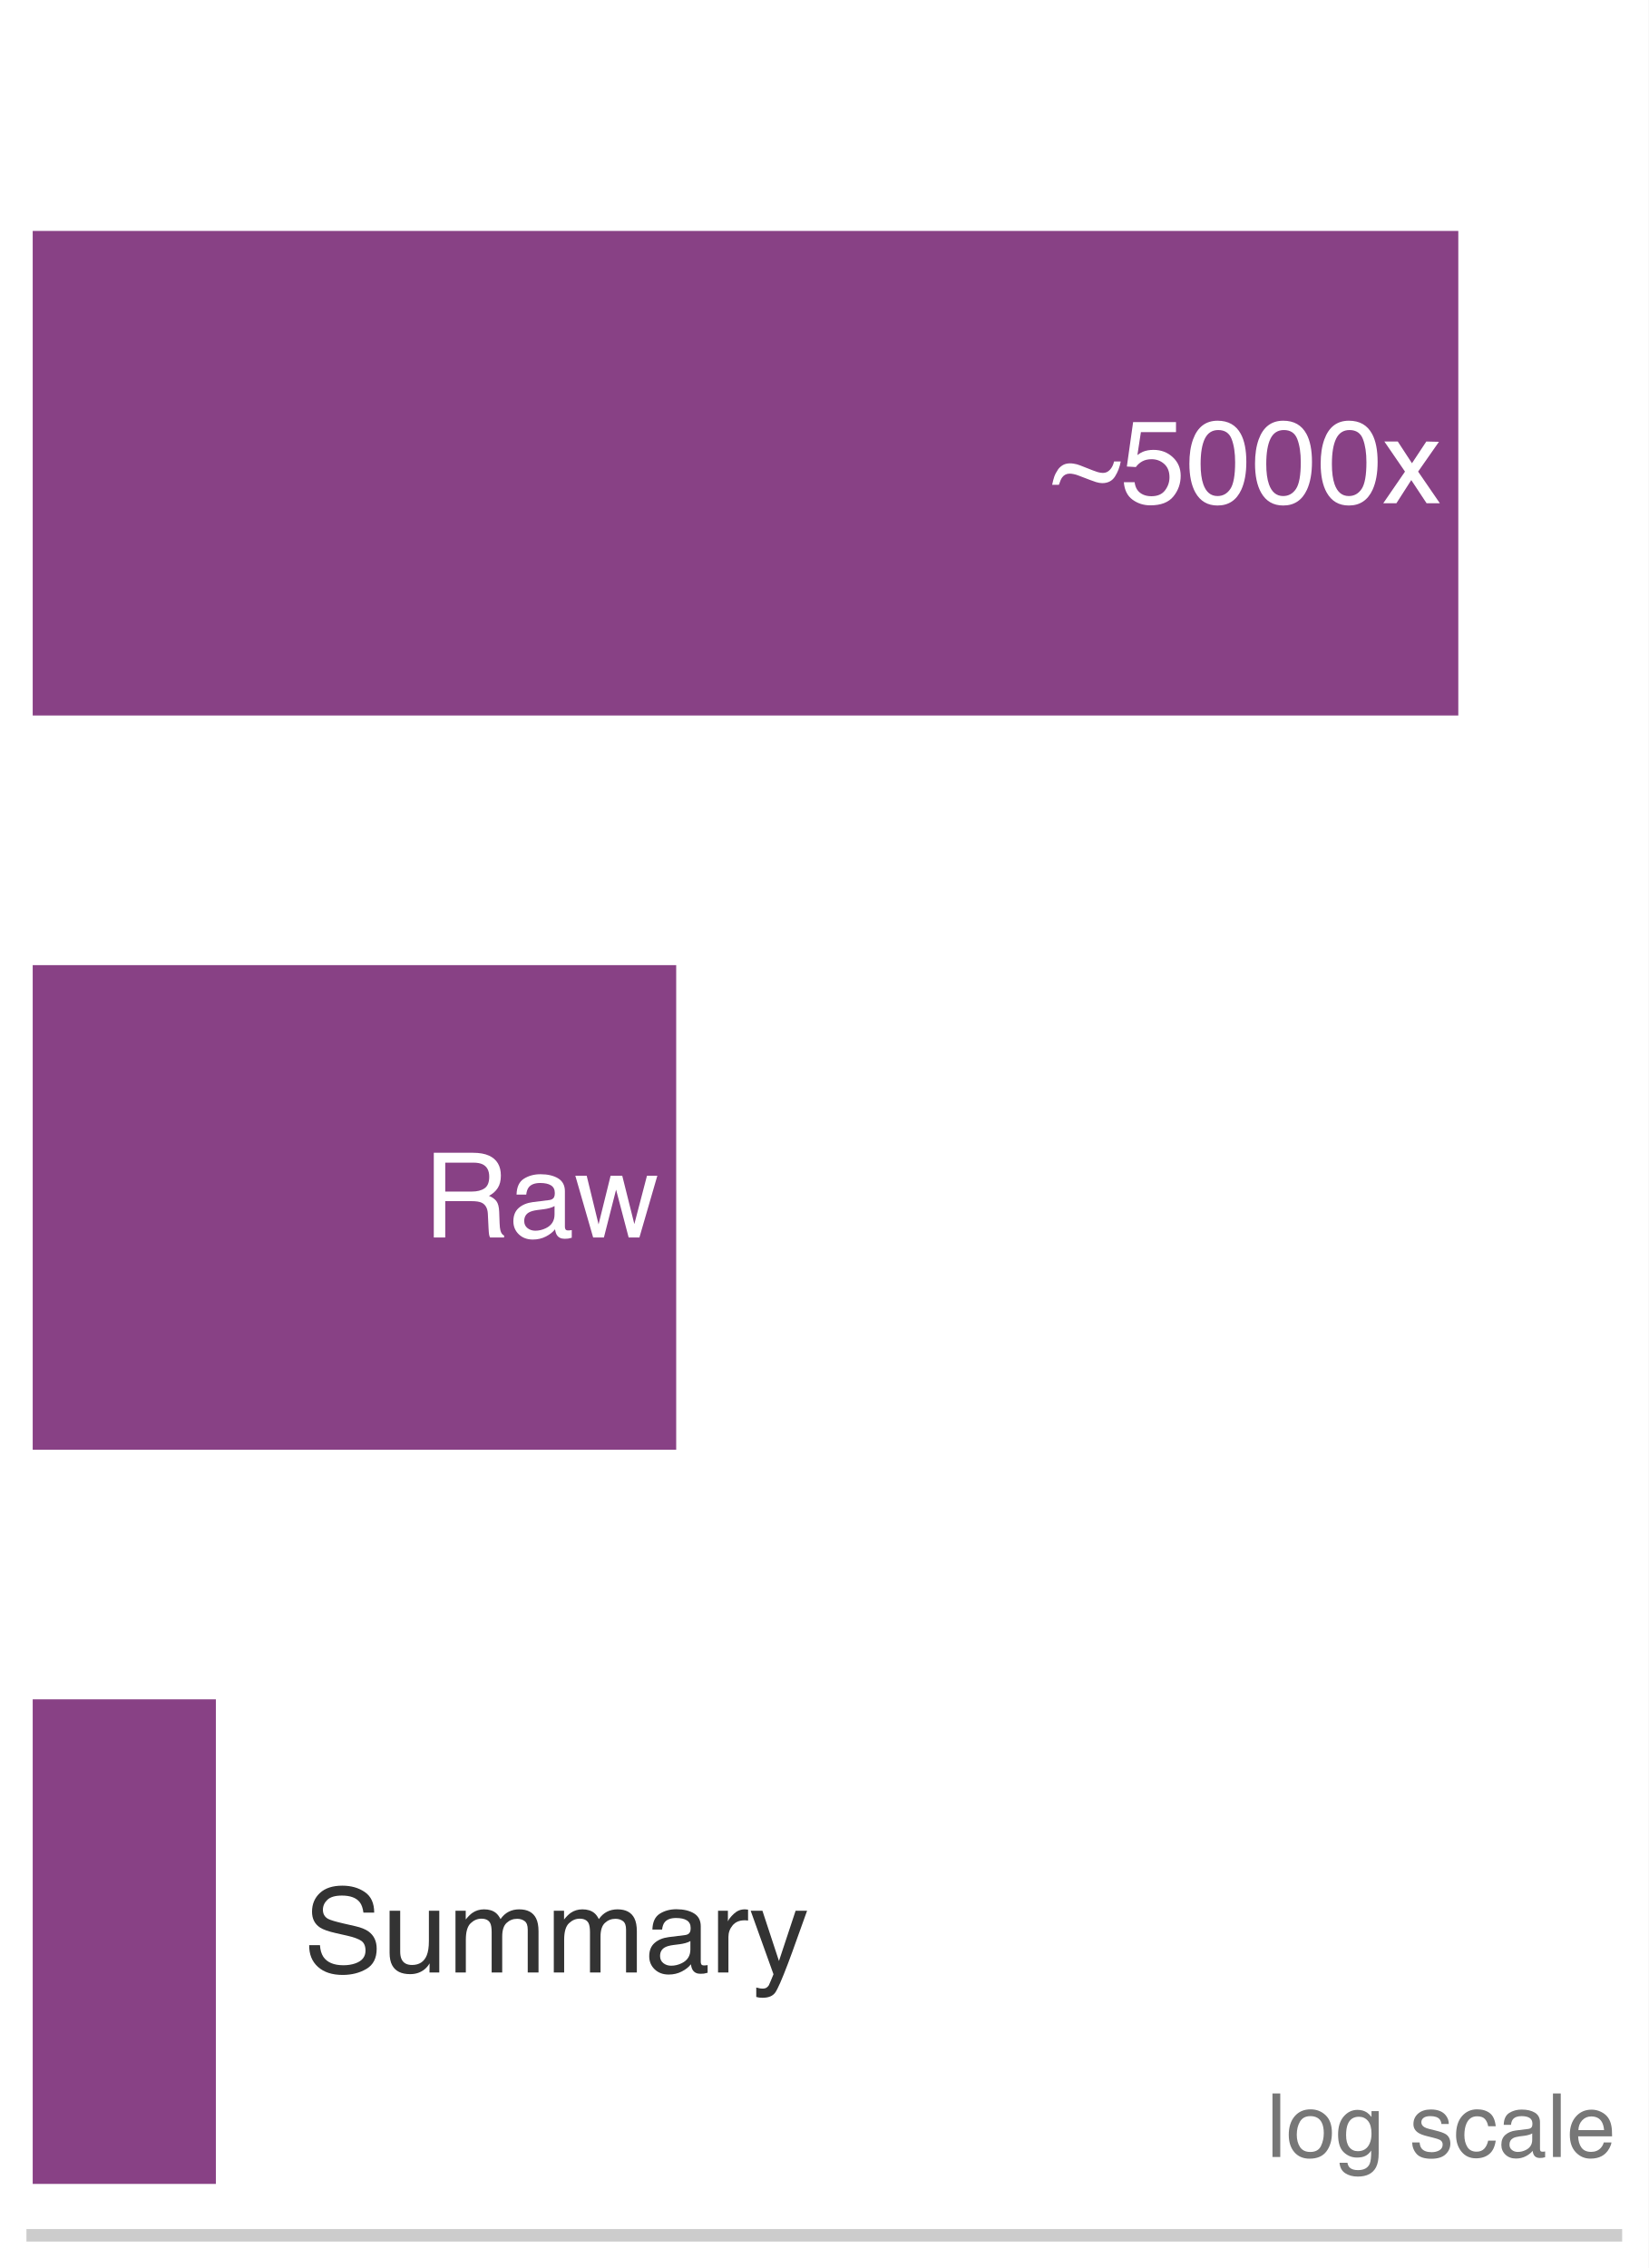
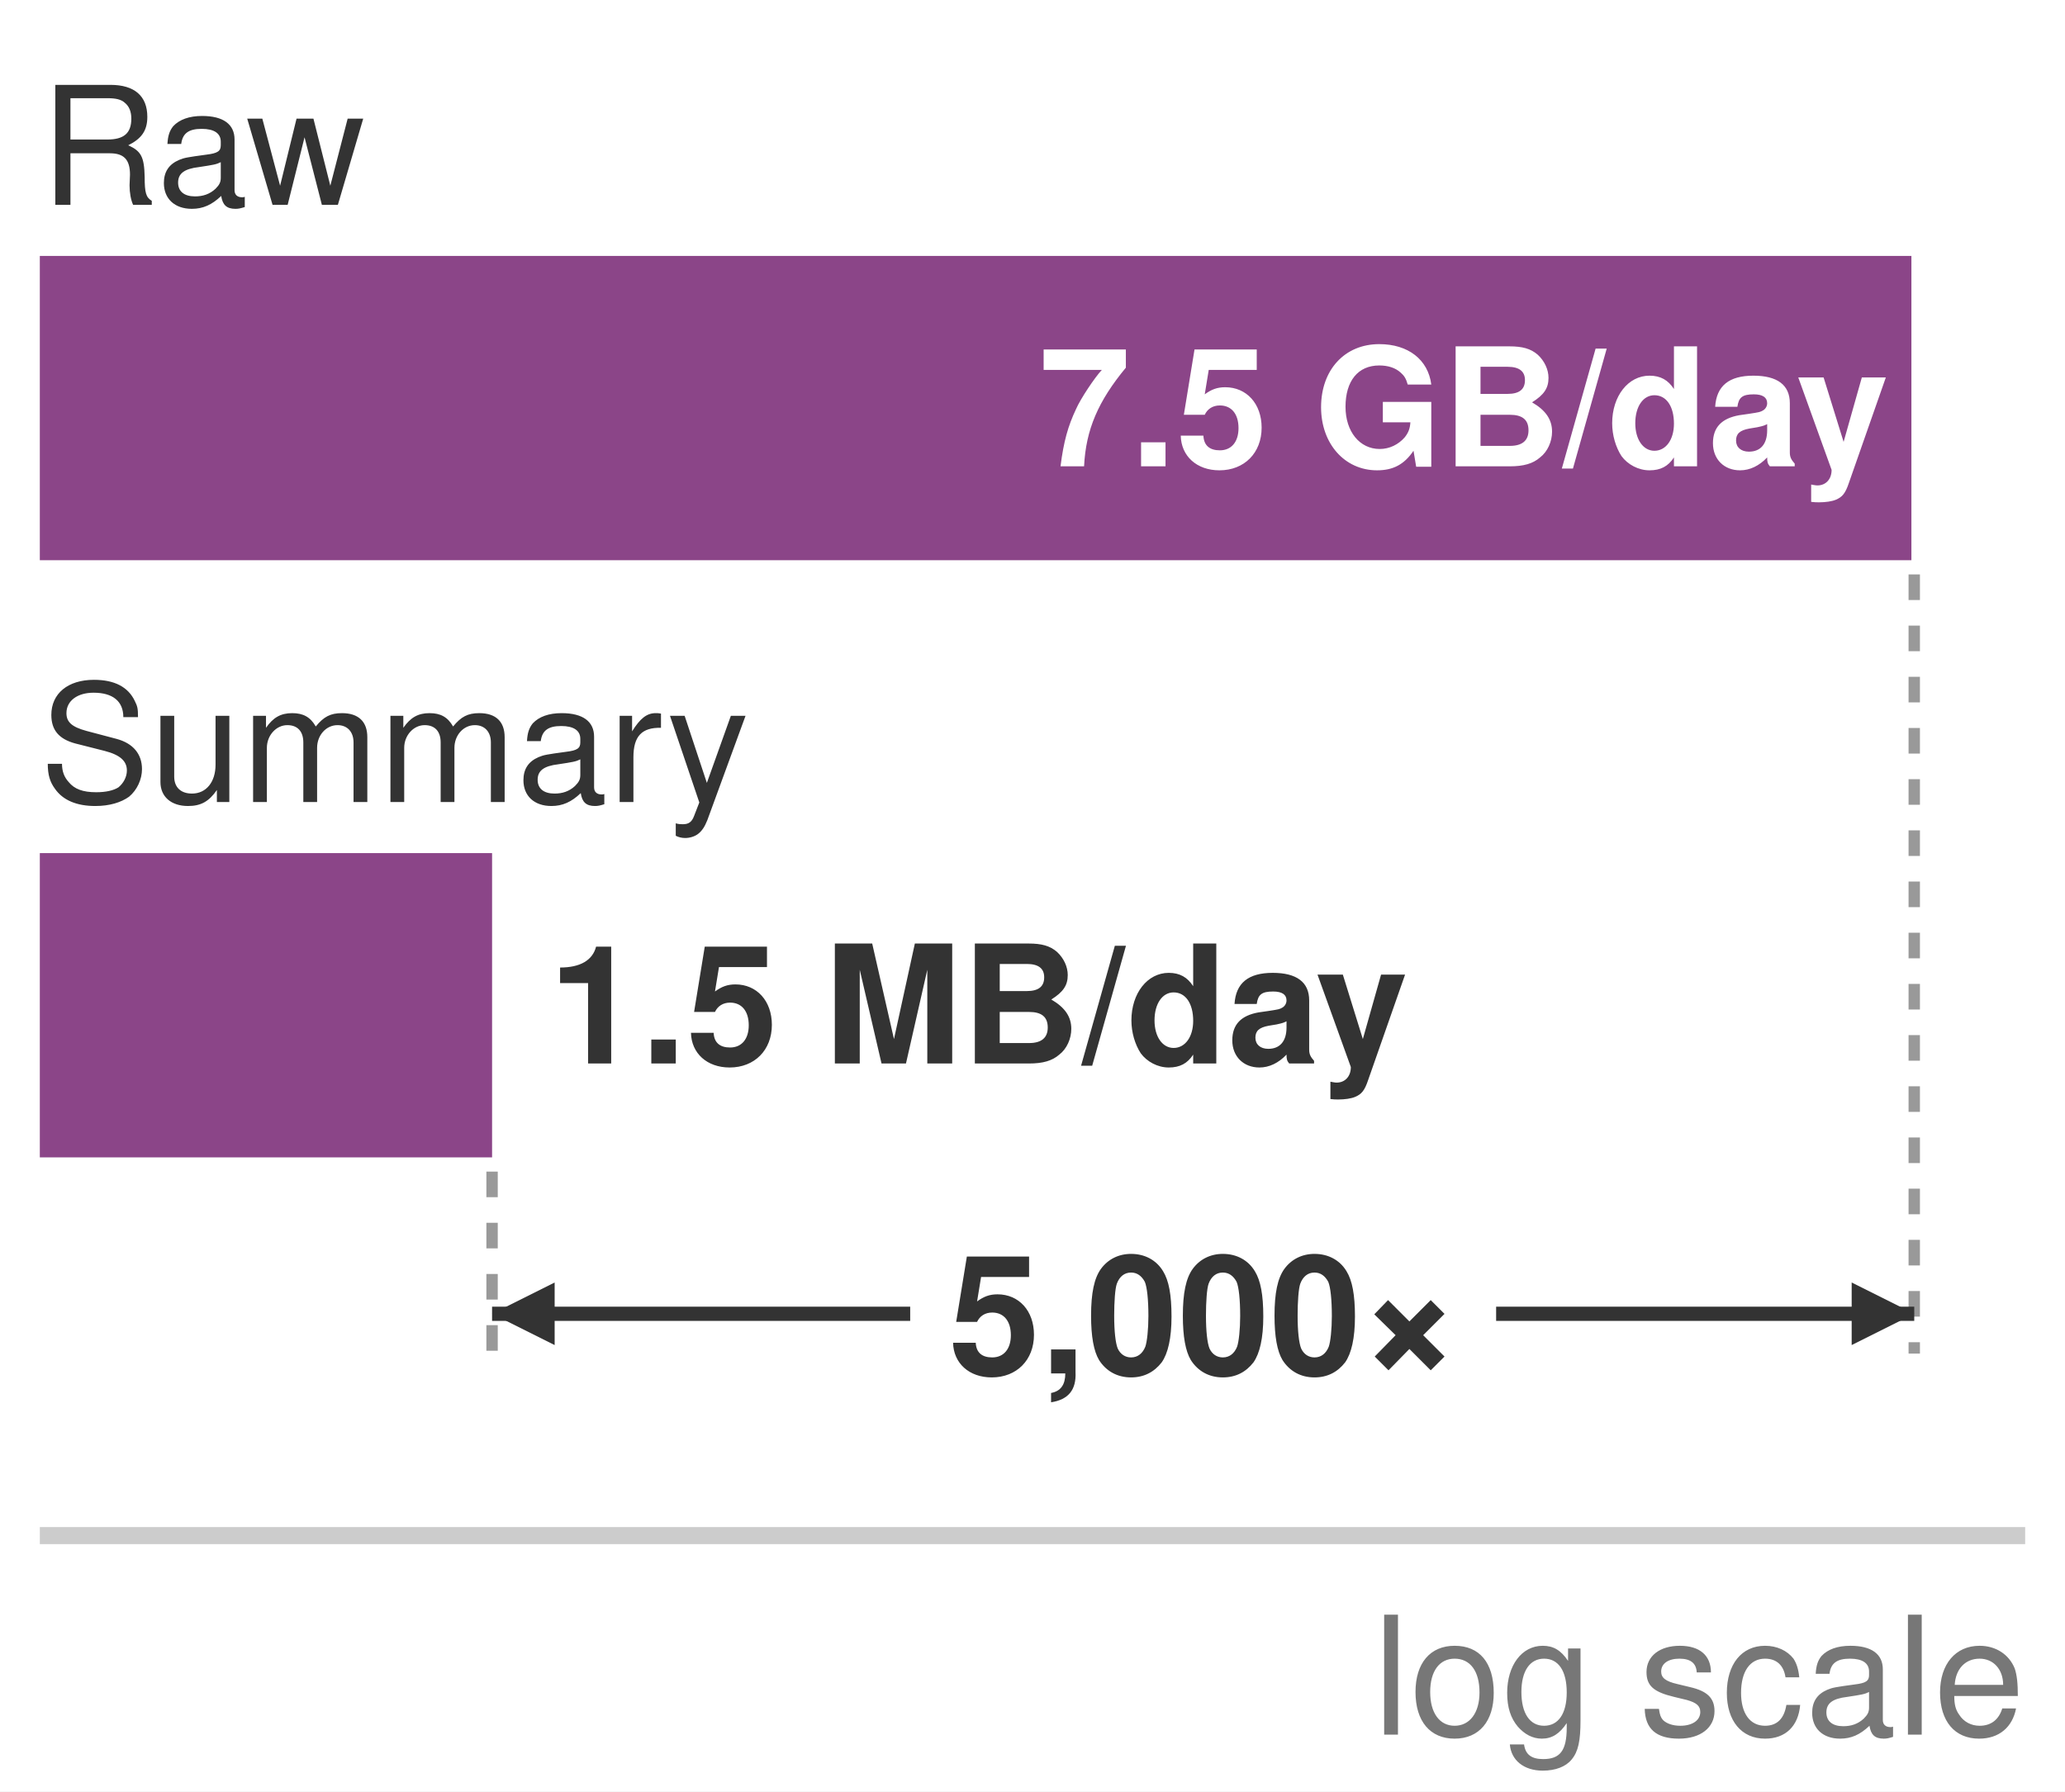
- <svg xmlns="http://www.w3.org/2000/svg" xmlns:xlink="http://www.w3.org/1999/xlink" width="72.63pt" height="99.9pt" viewBox="0 0 72.63 99.9" version="1.1">
-   <defs>
-     <style type="text/css">*{stroke-linejoin: round; stroke-linecap: butt}</style>
-   </defs>
-   <g id="figure_1">
-     <g id="patch_1">
-       <path d="M 0 99.9 L 72.63 99.9 L 72.63 0 L 0 0 z " style="fill: #ffffff" />
-     </g>
-     <g id="axes_1">
-       <g id="patch_2">
-         <path d="M 1.44 98.46 L 71.19 98.46 L 71.19 1.44 L 1.44 1.44 z " style="fill: #ffffff" />
-       </g>
-       <g id="patch_3">
-         <path d="M 1.44 31.516 L 64.246 31.516 L 64.246 10.172 L 1.44 10.172 z " clip-path="url(#p879ee31a35)" style="fill: #7e317b; opacity: 0.92" />
-       </g>
-       <g id="patch_4">
-         <path d="M 1.44 63.856 L 29.79 63.856 L 29.79 42.512 L 1.44 42.512 z " clip-path="url(#p879ee31a35)" style="fill: #7e317b; opacity: 0.92" />
-       </g>
-       <g id="patch_5">
-         <path d="M 1.44 96.196 L 9.51 96.196 L 9.51 74.852 L 1.44 74.852 z " clip-path="url(#p879ee31a35)" style="fill: #7e317b; opacity: 0.92" />
-       </g>
-       <g id="matplotlib.axis_1">
-         <g id="xtick_1">
-           <g id="line2d_1" />
-         </g>
-         <g id="xtick_2">
-           <g id="line2d_2" />
-         </g>
-         <g id="xtick_3">
-           <g id="line2d_3" />
-         </g>
-         <g id="xtick_4">
-           <g id="line2d_4" />
-         </g>
-         <g id="xtick_5">
-           <g id="line2d_5" />
-         </g>
-         <g id="xtick_6">
-           <g id="line2d_6" />
-         </g>
-         <g id="xtick_7">
-           <g id="line2d_7" />
-         </g>
-         <g id="xtick_8">
-           <g id="line2d_8" />
-         </g>
-         <g id="xtick_9">
-           <g id="line2d_9" />
-         </g>
-         <g id="xtick_10">
-           <g id="line2d_10" />
-         </g>
-         <g id="xtick_11">
-           <g id="line2d_11" />
-         </g>
-         <g id="xtick_12">
-           <g id="line2d_12" />
-         </g>
-         <g id="xtick_13">
-           <g id="line2d_13" />
-         </g>
-         <g id="xtick_14">
-           <g id="line2d_14" />
-         </g>
-         <g id="xtick_15">
-           <g id="line2d_15" />
-         </g>
-         <g id="xtick_16">
-           <g id="line2d_16" />
-         </g>
-         <g id="xtick_17">
-           <g id="line2d_17" />
-         </g>
-         <g id="xtick_18">
-           <g id="line2d_18" />
-         </g>
-         <g id="xtick_19">
-           <g id="line2d_19" />
-         </g>
-         <g id="xtick_20">
-           <g id="line2d_20" />
-         </g>
-         <g id="xtick_21">
-           <g id="line2d_21" />
-         </g>
-         <g id="xtick_22">
-           <g id="line2d_22" />
-         </g>
-         <g id="xtick_23">
-           <g id="line2d_23" />
-         </g>
-         <g id="xtick_24">
-           <g id="line2d_24" />
-         </g>
-         <g id="xtick_25">
-           <g id="line2d_25" />
-         </g>
-         <g id="xtick_26">
-           <g id="line2d_26" />
-         </g>
-         <g id="xtick_27">
-           <g id="line2d_27" />
-         </g>
-         <g id="xtick_28">
-           <g id="line2d_28" />
-         </g>
-         <g id="xtick_29">
-           <g id="line2d_29" />
-         </g>
-         <g id="xtick_30">
-           <g id="line2d_30" />
-         </g>
-       </g>
-       <g id="matplotlib.axis_2" />
-       <g id="patch_6">
-         <path d="M 1.44 98.46 L 71.19 98.46 " style="fill: none; stroke: #cccccc; stroke-width: 0.55; stroke-linejoin: miter; stroke-linecap: square" />
-       </g>
-       <g id="text_1">
-         <g style="fill: #ffffff" transform="translate(46.30737 22.16716) scale(0.052 -0.052)">
-           <defs>
-             <path id="Helvetica-7e" d="M 1028 2163 Q 1119 2163 1219 2147 Q 1397 2122 1563 2056 L 2256 1784 Q 2416 1722 2519 1691 Q 2684 1644 2809 1644 Q 3038 1644 3197 1823 Q 3356 2003 3413 2266 L 3775 2266 Q 3697 1822 3467 1456 Q 3238 1091 2772 1091 Q 2631 1091 2438 1147 Q 2325 1181 2103 1266 L 1466 1509 Q 1347 1556 1220 1581 Q 1094 1606 1013 1606 Q 750 1606 600 1403 Q 513 1284 422 1000 L 56 1000 Q 109 1259 171 1442 Q 234 1625 391 1856 Q 522 2013 673 2088 Q 825 2163 1028 2163 z " transform="scale(0.015625)" />
-             <path id="Helvetica-35" d="M 791 1141 Q 847 659 1238 475 Q 1438 381 1700 381 Q 2200 381 2440 700 Q 2681 1019 2681 1406 Q 2681 1875 2395 2131 Q 2109 2388 1709 2388 Q 1419 2388 1211 2275 Q 1003 2163 856 1963 L 369 1991 L 709 4400 L 3034 4400 L 3034 3856 L 1131 3856 L 941 2613 Q 1097 2731 1238 2791 Q 1488 2894 1816 2894 Q 2431 2894 2859 2497 Q 3288 2100 3288 1491 Q 3288 856 2895 371 Q 2503 -113 1644 -113 Q 1097 -113 676 195 Q 256 503 206 1141 L 791 1141 z " transform="scale(0.015625)" />
-             <path id="Helvetica-30" d="M 1731 4475 Q 2600 4475 2988 3759 Q 3288 3206 3288 2244 Q 3288 1331 3016 734 Q 2622 -122 1728 -122 Q 922 -122 528 578 Q 200 1163 200 2147 Q 200 2909 397 3456 Q 766 4475 1731 4475 z M 1725 391 Q 2163 391 2422 778 Q 2681 1166 2681 2222 Q 2681 2984 2493 3476 Q 2306 3969 1766 3969 Q 1269 3969 1039 3501 Q 809 3034 809 2125 Q 809 1441 956 1025 Q 1181 391 1725 391 z " transform="scale(0.015625)" />
-             <path id="Helvetica-78" d="M 94 3347 L 822 3347 L 1591 2169 L 2369 3347 L 3053 3331 L 1925 1716 L 3103 0 L 2384 0 L 1553 1256 L 747 0 L 34 0 L 1213 1716 L 94 3347 z " transform="scale(0.015625)" />
-           </defs>
-           <use xlink:href="#Helvetica-7e" />
-           <use xlink:href="#Helvetica-35" transform="translate(58.39844 0)" />
-           <use xlink:href="#Helvetica-30" transform="translate(114.0137 0)" />
-           <use xlink:href="#Helvetica-30" transform="translate(169.6289 0)" />
-           <use xlink:href="#Helvetica-30" transform="translate(225.2441 0)" />
-           <use xlink:href="#Helvetica-78" transform="translate(280.8594 0)" />
-         </g>
-       </g>
-       <g id="text_2">
-         <g style="fill: #ffffff" transform="translate(18.65354 54.50716) scale(0.052 -0.052)">
-           <defs>
-             <path id="Helvetica-52" d="M 2622 2488 Q 3059 2488 3314 2663 Q 3569 2838 3569 3294 Q 3569 3784 3213 3963 Q 3022 4056 2703 4056 L 1184 4056 L 1184 2488 L 2622 2488 z M 563 4591 L 2688 4591 Q 3213 4591 3553 4438 Q 4200 4144 4200 3353 Q 4200 2941 4029 2678 Q 3859 2416 3553 2256 Q 3822 2147 3958 1969 Q 4094 1791 4109 1391 L 4131 775 Q 4141 513 4175 384 Q 4231 166 4375 103 L 4375 0 L 3613 0 Q 3581 59 3562 153 Q 3544 247 3531 516 L 3494 1281 Q 3472 1731 3159 1884 Q 2981 1969 2600 1969 L 1184 1969 L 1184 0 L 563 0 L 563 4591 z " transform="scale(0.015625)" />
-             <path id="Helvetica-61" d="M 844 891 Q 844 647 1022 506 Q 1200 366 1444 366 Q 1741 366 2019 503 Q 2488 731 2488 1250 L 2488 1703 Q 2384 1638 2221 1594 Q 2059 1550 1903 1531 L 1563 1488 Q 1256 1447 1103 1359 Q 844 1213 844 891 z M 2206 2028 Q 2400 2053 2466 2191 Q 2503 2266 2503 2406 Q 2503 2694 2298 2823 Q 2094 2953 1713 2953 Q 1272 2953 1088 2716 Q 984 2584 953 2325 L 428 2325 Q 444 2944 830 3186 Q 1216 3428 1725 3428 Q 2316 3428 2684 3203 Q 3050 2978 3050 2503 L 3050 575 Q 3050 488 3086 434 Q 3122 381 3238 381 Q 3275 381 3322 386 Q 3369 391 3422 400 L 3422 -16 Q 3291 -53 3222 -62 Q 3153 -72 3034 -72 Q 2744 -72 2613 134 Q 2544 244 2516 444 Q 2344 219 2022 53 Q 1700 -113 1313 -113 Q 847 -113 551 170 Q 256 453 256 878 Q 256 1344 547 1600 Q 838 1856 1309 1916 L 2206 2028 z M 1741 3428 L 1741 3428 z " transform="scale(0.015625)" />
-             <path id="Helvetica-77" d="M 672 3347 L 1316 709 L 1969 3347 L 2600 3347 L 3256 725 L 3941 3347 L 4503 3347 L 3531 0 L 2947 0 L 2266 2591 L 1606 0 L 1022 0 L 56 3347 L 672 3347 z " transform="scale(0.015625)" />
-           </defs>
-           <use xlink:href="#Helvetica-52" />
-           <use xlink:href="#Helvetica-61" transform="translate(72.2168 0)" />
-           <use xlink:href="#Helvetica-77" transform="translate(127.832 0)" />
-         </g>
-       </g>
-       <g id="text_3">
-         <g style="fill: #333333" transform="translate(13.37021 86.8825) scale(0.052 -0.052)">
-           <defs>
-             <path id="Helvetica-53" d="M 894 1481 Q 916 1091 1078 847 Q 1388 391 2169 391 Q 2519 391 2806 491 Q 3363 684 3363 1184 Q 3363 1559 3128 1719 Q 2891 1875 2384 1991 L 1763 2131 Q 1153 2269 900 2434 Q 463 2722 463 3294 Q 463 3913 891 4309 Q 1319 4706 2103 4706 Q 2825 4706 3329 4357 Q 3834 4009 3834 3244 L 3250 3244 Q 3203 3613 3050 3809 Q 2766 4169 2084 4169 Q 1534 4169 1293 3937 Q 1053 3706 1053 3400 Q 1053 3063 1334 2906 Q 1519 2806 2169 2656 L 2813 2509 Q 3278 2403 3531 2219 Q 3969 1897 3969 1284 Q 3969 522 3414 194 Q 2859 -134 2125 -134 Q 1269 -134 784 303 Q 300 738 309 1481 L 894 1481 z M 2150 4716 L 2150 4716 z " transform="scale(0.015625)" />
-             <path id="Helvetica-75" d="M 975 3347 L 975 1125 Q 975 869 1056 706 Q 1206 406 1616 406 Q 2203 406 2416 931 Q 2531 1213 2531 1703 L 2531 3347 L 3094 3347 L 3094 0 L 2563 0 L 2569 494 Q 2459 303 2297 172 Q 1975 -91 1516 -91 Q 800 -91 541 388 Q 400 644 400 1072 L 400 3347 L 975 3347 z M 1747 3428 L 1747 3428 z " transform="scale(0.015625)" />
-             <path id="Helvetica-6d" d="M 413 3347 L 969 3347 L 969 2872 Q 1169 3119 1331 3231 Q 1609 3422 1963 3422 Q 2363 3422 2606 3225 Q 2744 3113 2856 2894 Q 3044 3163 3297 3292 Q 3550 3422 3866 3422 Q 4541 3422 4784 2934 Q 4916 2672 4916 2228 L 4916 0 L 4331 0 L 4331 2325 Q 4331 2659 4164 2784 Q 3997 2909 3756 2909 Q 3425 2909 3186 2687 Q 2947 2466 2947 1947 L 2947 0 L 2375 0 L 2375 2184 Q 2375 2525 2294 2681 Q 2166 2916 1816 2916 Q 1497 2916 1236 2669 Q 975 2422 975 1775 L 975 0 L 413 0 L 413 3347 z " transform="scale(0.015625)" />
-             <path id="Helvetica-72" d="M 428 3347 L 963 3347 L 963 2769 Q 1028 2938 1284 3180 Q 1541 3422 1875 3422 Q 1891 3422 1928 3419 Q 1966 3416 2056 3406 L 2056 2813 Q 2006 2822 1964 2825 Q 1922 2828 1872 2828 Q 1447 2828 1219 2554 Q 991 2281 991 1925 L 991 0 L 428 0 L 428 3347 z " transform="scale(0.015625)" />
-             <path id="Helvetica-79" d="M 2503 3347 L 3125 3347 Q 3006 3025 2597 1878 Q 2291 1016 2084 472 Q 1597 -809 1397 -1090 Q 1197 -1372 709 -1372 Q 591 -1372 527 -1362 Q 463 -1353 369 -1328 L 369 -816 Q 516 -856 581 -865 Q 647 -875 697 -875 Q 853 -875 926 -823 Q 1000 -772 1050 -697 Q 1066 -672 1162 -440 Q 1259 -209 1303 -97 L 66 3347 L 703 3347 L 1600 622 L 2503 3347 z M 1597 3428 L 1597 3428 z " transform="scale(0.015625)" />
-           </defs>
-           <use xlink:href="#Helvetica-53" />
-           <use xlink:href="#Helvetica-75" transform="translate(66.69922 0)" />
-           <use xlink:href="#Helvetica-6d" transform="translate(122.3145 0)" />
-           <use xlink:href="#Helvetica-6d" transform="translate(205.6152 0)" />
-           <use xlink:href="#Helvetica-61" transform="translate(288.916 0)" />
-           <use xlink:href="#Helvetica-72" transform="translate(344.5312 0)" />
-           <use xlink:href="#Helvetica-79" transform="translate(377.832 0)" />
-         </g>
-       </g>
-       <g id="text_4">
-         <g style="fill: #777777" transform="translate(55.79841 95.00992) scale(0.039 -0.039)">
-           <defs>
-             <path id="Helvetica-6c" d="M 428 4591 L 991 4591 L 991 0 L 428 0 L 428 4591 z " transform="scale(0.015625)" />
-             <path id="Helvetica-6f" d="M 1741 363 Q 2300 363 2508 786 Q 2716 1209 2716 1728 Q 2716 2197 2566 2491 Q 2328 2953 1747 2953 Q 1231 2953 997 2559 Q 763 2166 763 1609 Q 763 1075 997 719 Q 1231 363 1741 363 z M 1763 3444 Q 2409 3444 2856 3012 Q 3303 2581 3303 1744 Q 3303 934 2909 406 Q 2516 -122 1688 -122 Q 997 -122 590 345 Q 184 813 184 1600 Q 184 2444 612 2944 Q 1041 3444 1763 3444 z M 1744 3428 L 1744 3428 z " transform="scale(0.015625)" />
-             <path id="Helvetica-67" d="M 1594 3406 Q 1988 3406 2281 3213 Q 2441 3103 2606 2894 L 2606 3316 L 3125 3316 L 3125 272 Q 3125 -366 2938 -734 Q 2588 -1416 1616 -1416 Q 1075 -1416 706 -1173 Q 338 -931 294 -416 L 866 -416 Q 906 -641 1028 -763 Q 1219 -950 1628 -950 Q 2275 -950 2475 -494 Q 2594 -225 2584 466 Q 2416 209 2178 84 Q 1941 -41 1550 -41 Q 1006 -41 598 345 Q 191 731 191 1622 Q 191 2463 602 2934 Q 1013 3406 1594 3406 z M 2606 1688 Q 2606 2309 2350 2609 Q 2094 2909 1697 2909 Q 1103 2909 884 2353 Q 769 2056 769 1575 Q 769 1009 998 714 Q 1228 419 1616 419 Q 2222 419 2469 966 Q 2606 1275 2606 1688 z M 1659 3428 L 1659 3428 z " transform="scale(0.015625)" />
-             <path id="Helvetica-20" transform="scale(0.015625)" />
-             <path id="Helvetica-73" d="M 747 1050 Q 772 769 888 619 Q 1100 347 1625 347 Q 1938 347 2175 483 Q 2413 619 2413 903 Q 2413 1119 2222 1231 Q 2100 1300 1741 1391 L 1294 1503 Q 866 1609 663 1741 Q 300 1969 300 2372 Q 300 2847 642 3140 Q 984 3434 1563 3434 Q 2319 3434 2653 2991 Q 2863 2709 2856 2384 L 2325 2384 Q 2309 2575 2191 2731 Q 1997 2953 1519 2953 Q 1200 2953 1036 2831 Q 872 2709 872 2509 Q 872 2291 1088 2159 Q 1213 2081 1456 2022 L 1828 1931 Q 2434 1784 2641 1647 Q 2969 1431 2969 969 Q 2969 522 2630 197 Q 2291 -128 1597 -128 Q 850 -128 539 211 Q 228 550 206 1050 L 747 1050 z M 1578 3428 L 1578 3428 z " transform="scale(0.015625)" />
-             <path id="Helvetica-63" d="M 1703 3444 Q 2269 3444 2623 3169 Q 2978 2894 3050 2222 L 2503 2222 Q 2453 2531 2275 2736 Q 2097 2941 1703 2941 Q 1166 2941 934 2416 Q 784 2075 784 1575 Q 784 1072 996 728 Q 1209 384 1666 384 Q 2016 384 2220 598 Q 2425 813 2503 1184 L 3050 1184 Q 2956 519 2581 211 Q 2206 -97 1622 -97 Q 966 -97 575 383 Q 184 863 184 1581 Q 184 2463 612 2953 Q 1041 3444 1703 3444 z M 1616 3428 L 1616 3428 z " transform="scale(0.015625)" />
-             <path id="Helvetica-65" d="M 1806 3422 Q 2163 3422 2497 3255 Q 2831 3088 3006 2822 Q 3175 2569 3231 2231 Q 3281 2000 3281 1494 L 828 1494 Q 844 984 1069 676 Q 1294 369 1766 369 Q 2206 369 2469 659 Q 2619 828 2681 1050 L 3234 1050 Q 3213 866 3089 639 Q 2966 413 2813 269 Q 2556 19 2178 -69 Q 1975 -119 1719 -119 Q 1094 -119 659 336 Q 225 791 225 1609 Q 225 2416 662 2919 Q 1100 3422 1806 3422 z M 2703 1941 Q 2669 2306 2544 2525 Q 2313 2931 1772 2931 Q 1384 2931 1121 2651 Q 859 2372 844 1941 L 2703 1941 z M 1753 3428 L 1753 3428 z " transform="scale(0.015625)" />
-           </defs>
-           <use xlink:href="#Helvetica-6c" />
-           <use xlink:href="#Helvetica-6f" transform="translate(22.2168 0)" />
-           <use xlink:href="#Helvetica-67" transform="translate(77.83203 0)" />
-           <use xlink:href="#Helvetica-20" transform="translate(133.4473 0)" />
-           <use xlink:href="#Helvetica-73" transform="translate(161.2305 0)" />
-           <use xlink:href="#Helvetica-63" transform="translate(211.2305 0)" />
-           <use xlink:href="#Helvetica-61" transform="translate(261.2305 0)" />
-           <use xlink:href="#Helvetica-6c" transform="translate(316.8457 0)" />
-           <use xlink:href="#Helvetica-65" transform="translate(339.0625 0)" />
-         </g>
-       </g>
-     </g>
-   </g>
-   <defs>
-     <clipPath id="p879ee31a35">
-       <rect x="1.44" y="1.44" width="69.75" height="97.02" />
-     </clipPath>
-   </defs>
+ <svg xmlns="http://www.w3.org/2000/svg" width="72.6pt" height="63pt" viewBox="0 0 72.6 63" font-family="Helvetica Neue, Helvetica, Arial, sans-serif">
+   <rect width="72.6" height="63" fill="#ffffff" />
+   <text x="1.4" y="7.2" font-size="5.8" fill="#333333">Raw</text>
+   <rect x="1.4" y="9" width="65.8" height="10.7" fill="#7e317b" opacity="0.9" />
+   <text x="66.4" y="16.4" font-size="5.8" font-weight="bold" fill="#ffffff" text-anchor="end">7.5 GB/day</text>
+   <text x="1.4" y="28.2" font-size="5.8" fill="#333333">Summary</text>
+   <rect x="1.4" y="30" width="15.9" height="10.7" fill="#7e317b" opacity="0.9" />
+   <text x="19.3" y="37.4" font-size="5.8" font-weight="bold" fill="#333333">1.5 MB/day</text>
+   <line x1="67.3" y1="20.2" x2="67.3" y2="47.6" stroke="#999999" stroke-width="0.4" stroke-dasharray="0.9 0.9" />
+   <line x1="17.3" y1="41.2" x2="17.3" y2="47.6" stroke="#999999" stroke-width="0.4" stroke-dasharray="0.9 0.9" />
+   <line x1="17.3" y1="46.2" x2="67.3" y2="46.2" stroke="#333333" stroke-width="0.5" />
+   <path d="M 17.3 46.2 l 2.2 -1.1 v 2.2 z M 67.3 46.2 l -2.2 -1.1 v 2.2 z" fill="#333333" />
+   <rect x="32" y="42.2" width="20.6" height="6.6" fill="#ffffff" />
+   <text x="42.3" y="48.3" font-size="5.8" font-weight="bold" fill="#333333" text-anchor="middle">5,000×</text>
+   <line x1="1.4" y1="54" x2="71.2" y2="54" stroke="#cccccc" stroke-width="0.6" />
+   <text x="71.2" y="61" font-size="5.8" fill="#777777" text-anchor="end">log scale</text>
</svg>
